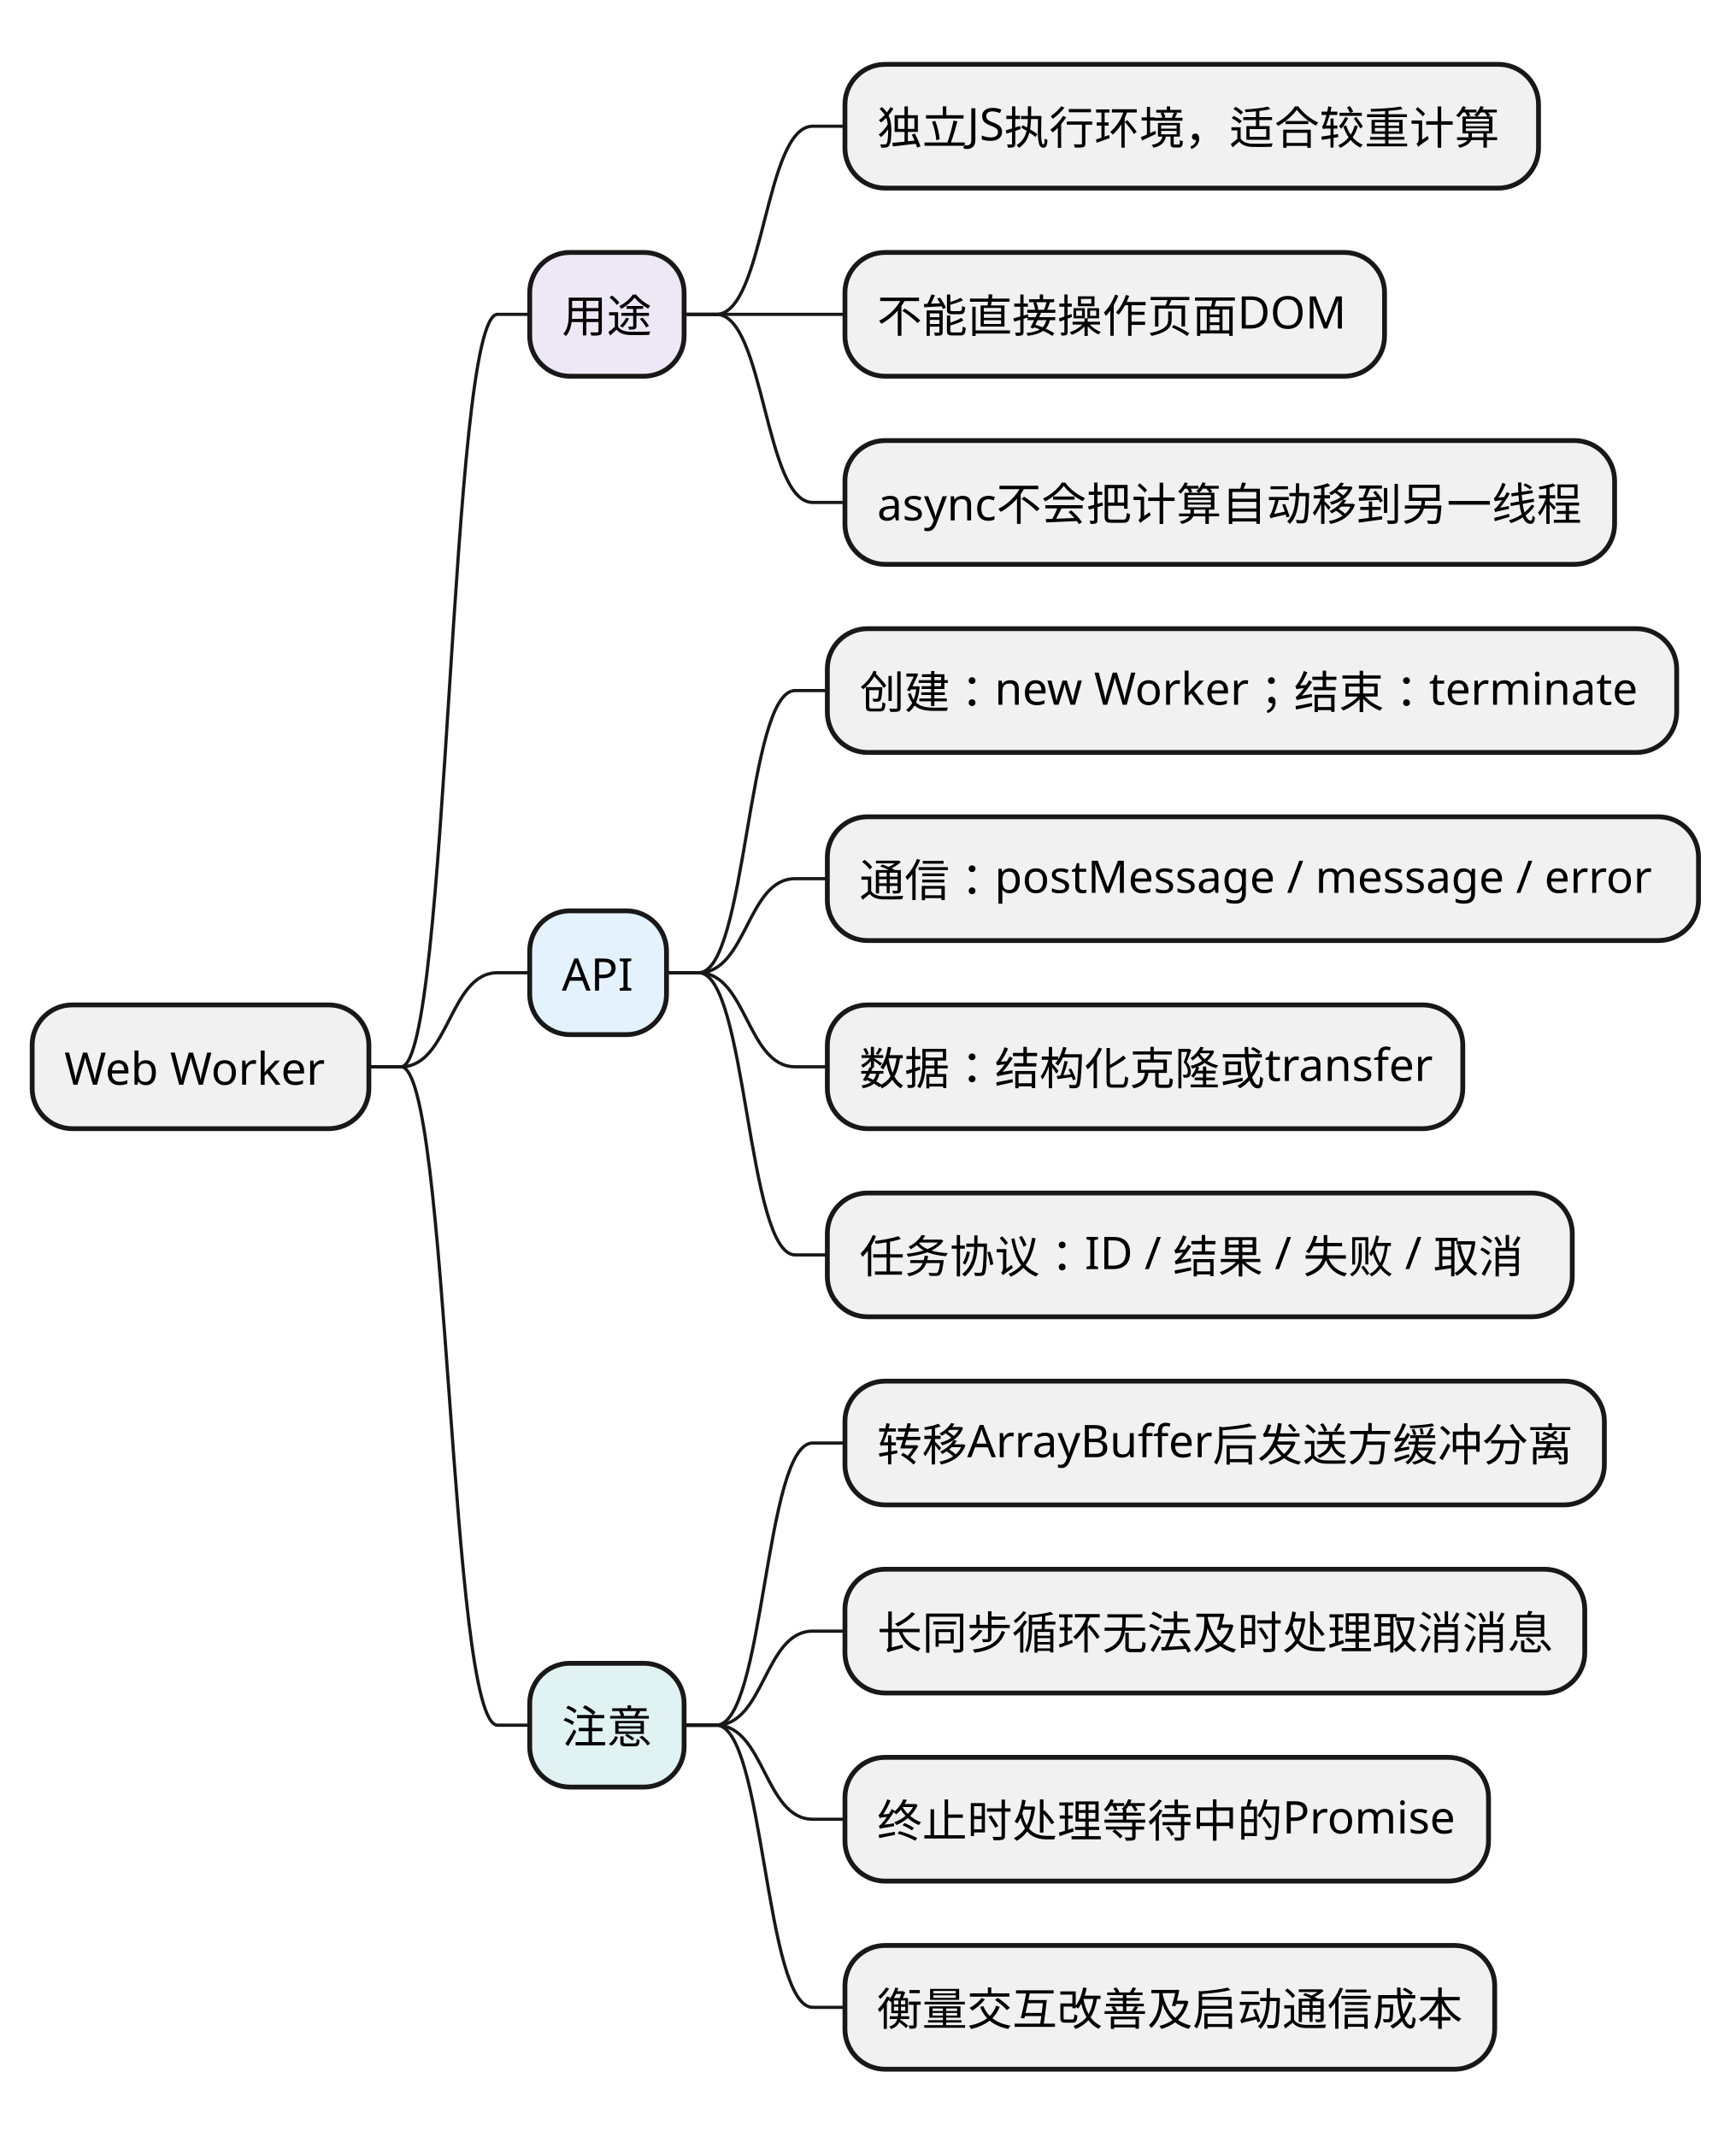
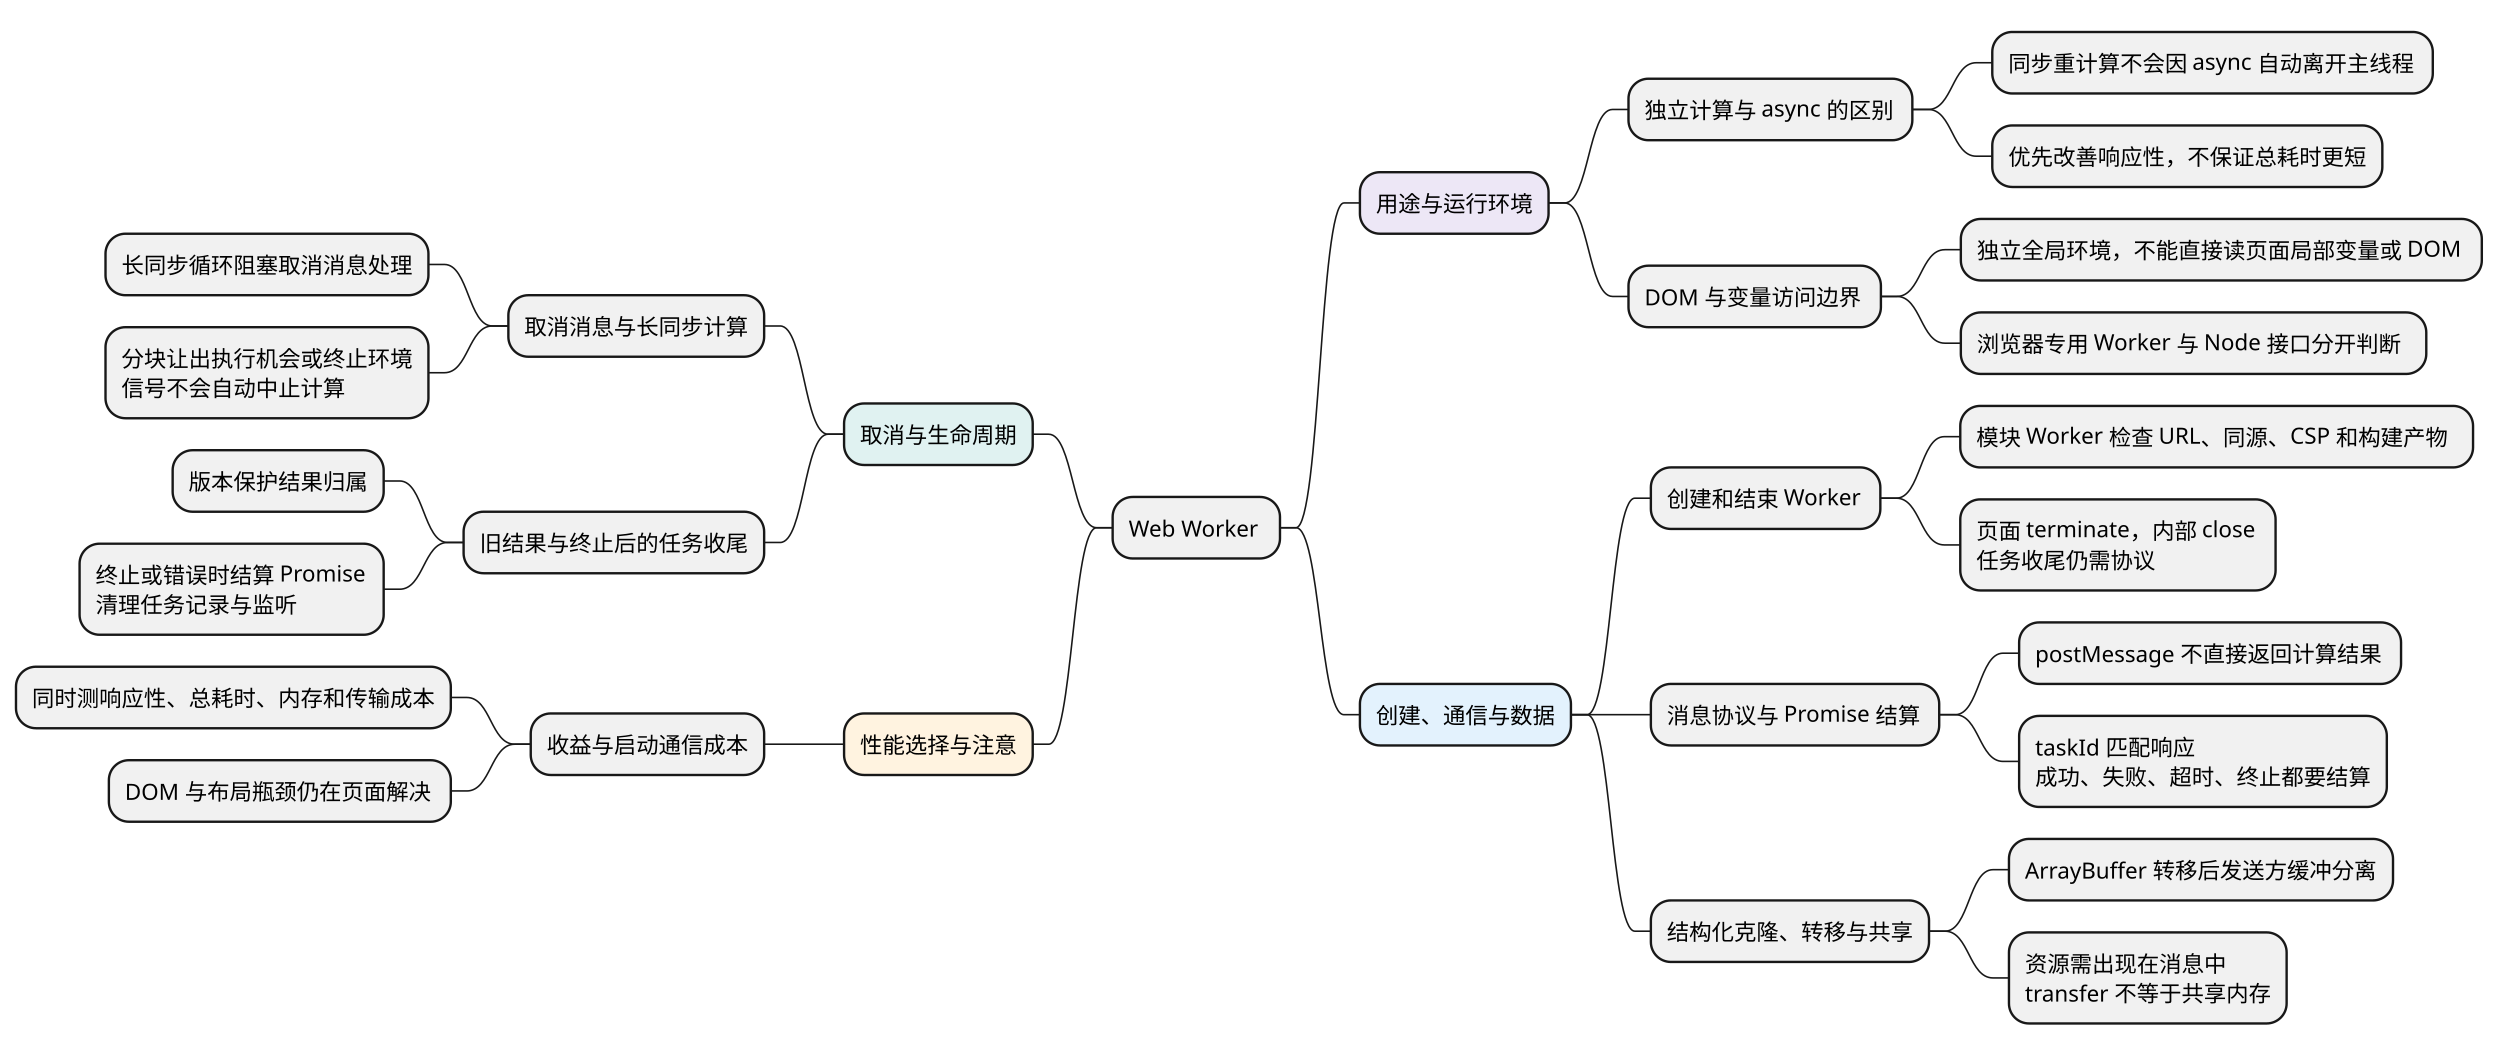
- <svg xmlns="http://www.w3.org/2000/svg" contentStyleType="text/css" data-diagram-type="MINDMAP" height="692.708px" preserveAspectRatio="none" style="width:562px;height:692px;background:#FFFFFF;" version="1.1" viewBox="0 0 562 692" width="562.5px" zoomAndPan="magnify">
+ <svg xmlns="http://www.w3.org/2000/svg" contentStyleType="text/css" data-diagram-type="MINDMAP" height="689.583px" preserveAspectRatio="none" style="width:1629px;height:689px;background:#FFFFFF;" version="1.1" viewBox="0 0 1629 689" width="1629.167px" zoomAndPan="magnify">
  <defs />
  <g>
-     <rect fill="#F1F1F1" height="40.081" rx="13.021" ry="13.021" style="stroke:#181818;stroke-width:1.562;" width="109.038" x="10.417" y="325.404" />
-     <text fill="#000000" font-family="Microsoft YaHei" font-size="14.583" lengthAdjust="spacing" textLength="88.205" x="20.833" y="351.251">Web Worker</text>
-     <rect fill="#EDE7F6" height="40.081" rx="13.021" ry="13.021" style="stroke:#181818;stroke-width:1.562;" width="50" x="171.538" y="81.747" />
-     <text fill="#000000" font-family="Microsoft YaHei" font-size="14.583" lengthAdjust="spacing" textLength="29.167" x="181.955" y="107.595">用途</text>
-     <rect fill="#F1F1F1" height="40.081" rx="13.021" ry="13.021" style="stroke:#181818;stroke-width:1.562;" width="224.608" x="273.622" y="20.833" />
-     <text fill="#000000" font-family="Microsoft YaHei" font-size="14.583" lengthAdjust="spacing" textLength="203.775" x="284.038" y="46.681">独立JS执行环境，适合较重计算</text>
-     <path d="M221.538,101.788 L231.955,101.788 C247.58,101.788 247.58,40.874 263.205,40.874 L273.622,40.874" fill="none" style="stroke:#181818;stroke-width:1.042;" />
-     <rect fill="#F1F1F1" height="40.081" rx="13.021" ry="13.021" style="stroke:#181818;stroke-width:1.562;" width="174.742" x="273.622" y="81.747" />
-     <text fill="#000000" font-family="Microsoft YaHei" font-size="14.583" lengthAdjust="spacing" textLength="153.908" x="284.038" y="107.595">不能直接操作页面DOM</text>
-     <path d="M221.538,101.788 L231.955,101.788 C247.58,101.788 247.58,101.788 263.205,101.788 L273.622,101.788" fill="none" style="stroke:#181818;stroke-width:1.042;" />
-     <rect fill="#F1F1F1" height="40.081" rx="13.021" ry="13.021" style="stroke:#181818;stroke-width:1.562;" width="249.246" x="273.622" y="142.661" />
-     <text fill="#000000" font-family="Microsoft YaHei" font-size="14.583" lengthAdjust="spacing" textLength="228.413" x="284.038" y="168.509">async不会把计算自动移到另一线程</text>
-     <path d="M221.538,101.788 L231.955,101.788 C247.58,101.788 247.58,162.702 263.205,162.702 L273.622,162.702" fill="none" style="stroke:#181818;stroke-width:1.042;" />
-     <path d="M119.455,345.444 L129.872,345.444 C145.497,345.444 145.497,101.788 161.122,101.788 L171.538,101.788" fill="none" style="stroke:#181818;stroke-width:1.042;" />
-     <rect fill="#E3F2FD" height="40.081" rx="13.021" ry="13.021" style="stroke:#181818;stroke-width:1.562;" width="44.303" x="171.538" y="294.947" />
-     <text fill="#000000" font-family="Microsoft YaHei" font-size="14.583" lengthAdjust="spacing" textLength="23.47" x="181.955" y="320.794">API</text>
-     <rect fill="#F1F1F1" height="40.081" rx="13.021" ry="13.021" style="stroke:#181818;stroke-width:1.562;" width="275.045" x="267.925" y="203.576" />
-     <text fill="#000000" font-family="Microsoft YaHei" font-size="14.583" lengthAdjust="spacing" textLength="254.211" x="278.342" y="229.423">创建：new Worker；结束：terminate</text>
-     <path d="M215.842,314.987 L226.258,314.987 C241.883,314.987 241.883,223.616 257.508,223.616 L267.925,223.616" fill="none" style="stroke:#181818;stroke-width:1.042;" />
-     <rect fill="#F1F1F1" height="40.081" rx="13.021" ry="13.021" style="stroke:#181818;stroke-width:1.562;" width="282.116" x="267.925" y="264.49" />
-     <text fill="#000000" font-family="Microsoft YaHei" font-size="14.583" lengthAdjust="spacing" textLength="261.282" x="278.342" y="290.337">通信：postMessage / message / error</text>
-     <path d="M215.842,314.987 L226.258,314.987 C241.883,314.987 241.883,284.53 257.508,284.53 L267.925,284.53" fill="none" style="stroke:#181818;stroke-width:1.042;" />
-     <rect fill="#F1F1F1" height="40.081" rx="13.021" ry="13.021" style="stroke:#181818;stroke-width:1.562;" width="205.781" x="267.925" y="325.404" />
-     <text fill="#000000" font-family="Microsoft YaHei" font-size="14.583" lengthAdjust="spacing" textLength="184.948" x="278.342" y="351.251">数据：结构化克隆或transfer</text>
-     <path d="M215.842,314.987 L226.258,314.987 C241.883,314.987 241.883,345.444 257.508,345.444 L267.925,345.444" fill="none" style="stroke:#181818;stroke-width:1.042;" />
-     <rect fill="#F1F1F1" height="40.081" rx="13.021" ry="13.021" style="stroke:#181818;stroke-width:1.562;" width="241.228" x="267.925" y="386.318" />
-     <text fill="#000000" font-family="Microsoft YaHei" font-size="14.583" lengthAdjust="spacing" textLength="220.395" x="278.342" y="412.165">任务协议：ID / 结果 / 失败 / 取消</text>
-     <path d="M215.842,314.987 L226.258,314.987 C241.883,314.987 241.883,406.358 257.508,406.358 L267.925,406.358" fill="none" style="stroke:#181818;stroke-width:1.042;" />
-     <path d="M119.455,345.444 L129.872,345.444 C145.497,345.444 145.497,314.987 161.122,314.987 L171.538,314.987" fill="none" style="stroke:#181818;stroke-width:1.042;" />
-     <rect fill="#E0F2F1" height="40.081" rx="13.021" ry="13.021" style="stroke:#181818;stroke-width:1.562;" width="50" x="171.538" y="538.603" />
-     <text fill="#000000" font-family="Microsoft YaHei" font-size="14.583" lengthAdjust="spacing" textLength="29.167" x="181.955" y="564.451">注意</text>
-     <rect fill="#F1F1F1" height="40.081" rx="13.021" ry="13.021" style="stroke:#181818;stroke-width:1.562;" width="245.935" x="273.622" y="447.232" />
-     <text fill="#000000" font-family="Microsoft YaHei" font-size="14.583" lengthAdjust="spacing" textLength="225.102" x="284.038" y="473.079">转移ArrayBuffer后发送方缓冲分离</text>
-     <path d="M221.538,558.644 L231.955,558.644 C247.58,558.644 247.58,467.272 263.205,467.272 L273.622,467.272" fill="none" style="stroke:#181818;stroke-width:1.042;" />
-     <rect fill="#F1F1F1" height="40.081" rx="13.021" ry="13.021" style="stroke:#181818;stroke-width:1.562;" width="239.583" x="273.622" y="508.146" />
-     <text fill="#000000" font-family="Microsoft YaHei" font-size="14.583" lengthAdjust="spacing" textLength="218.75" x="284.038" y="533.994">长同步循环无法及时处理取消消息</text>
-     <path d="M221.538,558.644 L231.955,558.644 C247.58,558.644 247.58,528.187 263.205,528.187 L273.622,528.187" fill="none" style="stroke:#181818;stroke-width:1.042;" />
-     <rect fill="#F1F1F1" height="40.081" rx="13.021" ry="13.021" style="stroke:#181818;stroke-width:1.562;" width="208.416" x="273.622" y="569.06" />
-     <text fill="#000000" font-family="Microsoft YaHei" font-size="14.583" lengthAdjust="spacing" textLength="187.582" x="284.038" y="594.908">终止时处理等待中的Promise</text>
-     <path d="M221.538,558.644 L231.955,558.644 C247.58,558.644 247.58,589.101 263.205,589.101 L273.622,589.101" fill="none" style="stroke:#181818;stroke-width:1.042;" />
-     <rect fill="#F1F1F1" height="40.081" rx="13.021" ry="13.021" style="stroke:#181818;stroke-width:1.562;" width="210.417" x="273.622" y="629.974" />
-     <text fill="#000000" font-family="Microsoft YaHei" font-size="14.583" lengthAdjust="spacing" textLength="189.583" x="284.038" y="655.822">衡量交互改善及启动通信成本</text>
-     <path d="M221.538,558.644 L231.955,558.644 C247.58,558.644 247.58,650.015 263.205,650.015 L273.622,650.015" fill="none" style="stroke:#181818;stroke-width:1.042;" />
-     <path d="M119.455,345.444 L129.872,345.444 C145.497,345.444 145.497,558.644 161.122,558.644 L171.538,558.644" fill="none" style="stroke:#181818;stroke-width:1.042;" />
+     <rect fill="#F1F1F1" height="40.081" rx="13.021" ry="13.021" style="stroke:#181818;stroke-width:1.562;" width="109.038" x="725" y="323.818" />
+     <text fill="#000000" font-family="Microsoft YaHei" font-size="14.583" lengthAdjust="spacing" textLength="88.205" x="735.417" y="349.665">Web Worker</text>
+     <rect fill="#EDE7F6" height="40.081" rx="13.021" ry="13.021" style="stroke:#181818;stroke-width:1.562;" width="122.917" x="886.122" y="112.204" />
+     <text fill="#000000" font-family="Microsoft YaHei" font-size="14.583" lengthAdjust="spacing" textLength="102.083" x="896.538" y="138.052">用途与运行环境</text>
+     <rect fill="#F1F1F1" height="40.081" rx="13.021" ry="13.021" style="stroke:#181818;stroke-width:1.562;" width="184.96" x="1061.122" y="51.29" />
+     <text fill="#000000" font-family="Microsoft YaHei" font-size="14.583" lengthAdjust="spacing" textLength="164.127" x="1071.538" y="77.138">独立计算与 async 的区别</text>
+     <rect fill="#F1F1F1" height="40.081" rx="13.021" ry="13.021" style="stroke:#181818;stroke-width:1.562;" width="287.043" x="1298.165" y="20.833" />
+     <text fill="#000000" font-family="Microsoft YaHei" font-size="14.583" lengthAdjust="spacing" textLength="266.21" x="1308.582" y="46.681">同步重计算不会因 async 自动离开主线程</text>
+     <path d="M1246.082,71.331 L1256.498,71.331 C1272.123,71.331 1272.123,40.874 1287.748,40.874 L1298.165,40.874" fill="none" style="stroke:#181818;stroke-width:1.042;" />
+     <rect fill="#F1F1F1" height="40.081" rx="13.021" ry="13.021" style="stroke:#181818;stroke-width:1.562;" width="254.167" x="1298.165" y="81.747" />
+     <text fill="#000000" font-family="Microsoft YaHei" font-size="14.583" lengthAdjust="spacing" textLength="233.333" x="1308.582" y="107.595">优先改善响应性，不保证总耗时更短</text>
+     <path d="M1246.082,71.331 L1256.498,71.331 C1272.123,71.331 1272.123,101.788 1287.748,101.788 L1298.165,101.788" fill="none" style="stroke:#181818;stroke-width:1.042;" />
+     <path d="M1009.038,132.245 L1019.455,132.245 C1035.08,132.245 1035.08,71.331 1050.705,71.331 L1061.122,71.331" fill="none" style="stroke:#181818;stroke-width:1.042;" />
+     <rect fill="#F1F1F1" height="40.081" rx="13.021" ry="13.021" style="stroke:#181818;stroke-width:1.562;" width="164.474" x="1061.122" y="173.119" />
+     <text fill="#000000" font-family="Microsoft YaHei" font-size="14.583" lengthAdjust="spacing" textLength="143.64" x="1071.538" y="198.966">DOM 与变量访问边界</text>
+     <rect fill="#F1F1F1" height="40.081" rx="13.021" ry="13.021" style="stroke:#181818;stroke-width:1.562;" width="339.474" x="1277.678" y="142.661" />
+     <text fill="#000000" font-family="Microsoft YaHei" font-size="14.583" lengthAdjust="spacing" textLength="318.64" x="1288.095" y="168.509">独立全局环境，不能直接读页面局部变量或 DOM</text>
+     <path d="M1225.595,193.159 L1236.012,193.159 C1251.637,193.159 1251.637,162.702 1267.262,162.702 L1277.678,162.702" fill="none" style="stroke:#181818;stroke-width:1.042;" />
+     <rect fill="#F1F1F1" height="40.081" rx="13.021" ry="13.021" style="stroke:#181818;stroke-width:1.562;" width="303.286" x="1277.678" y="203.576" />
+     <text fill="#000000" font-family="Microsoft YaHei" font-size="14.583" lengthAdjust="spacing" textLength="282.452" x="1288.095" y="229.423">浏览器专用 Worker 与 Node 接口分开判断</text>
+     <path d="M1225.595,193.159 L1236.012,193.159 C1251.637,193.159 1251.637,223.616 1267.262,223.616 L1277.678,223.616" fill="none" style="stroke:#181818;stroke-width:1.042;" />
+     <path d="M1009.038,132.245 L1019.455,132.245 C1035.08,132.245 1035.08,193.159 1050.705,193.159 L1061.122,193.159" fill="none" style="stroke:#181818;stroke-width:1.042;" />
+     <path d="M834.038,343.858 L844.455,343.858 C860.08,343.858 860.08,132.245 875.705,132.245 L886.122,132.245" fill="none" style="stroke:#181818;stroke-width:1.042;" />
+     <rect fill="#E3F2FD" height="40.081" rx="13.021" ry="13.021" style="stroke:#181818;stroke-width:1.562;" width="137.5" x="886.122" y="445.646" />
+     <text fill="#000000" font-family="Microsoft YaHei" font-size="14.583" lengthAdjust="spacing" textLength="116.667" x="896.538" y="471.493">创建、通信与数据</text>
+     <rect fill="#F1F1F1" height="40.081" rx="13.021" ry="13.021" style="stroke:#181818;stroke-width:1.562;" width="149.527" x="1075.705" y="304.57" />
+     <text fill="#000000" font-family="Microsoft YaHei" font-size="14.583" lengthAdjust="spacing" textLength="128.694" x="1086.122" y="330.418">创建和结束 Worker</text>
+     <rect fill="#F1F1F1" height="40.081" rx="13.021" ry="13.021" style="stroke:#181818;stroke-width:1.562;" width="334.126" x="1277.315" y="264.49" />
+     <text fill="#000000" font-family="Microsoft YaHei" font-size="14.583" lengthAdjust="spacing" textLength="313.292" x="1287.732" y="290.337">模块 Worker 检查 URL、同源、CSP 和构建产物</text>
+     <path d="M1225.232,324.611 L1235.649,324.611 C1251.274,324.611 1251.274,284.53 1266.899,284.53 L1277.315,284.53" fill="none" style="stroke:#181818;stroke-width:1.042;" />
+     <rect fill="#F1F1F1" height="59.328" rx="13.021" ry="13.021" style="stroke:#181818;stroke-width:1.562;" width="205.446" x="1277.315" y="325.404" />
+     <text fill="#000000" font-family="Microsoft YaHei" font-size="14.583" lengthAdjust="spacing" textLength="184.613" x="1287.732" y="351.251">页面 terminate，内部 close</text>
+     <text fill="#000000" font-family="Microsoft YaHei" font-size="14.583" lengthAdjust="spacing" textLength="116.667" x="1287.732" y="370.499">任务收尾仍需协议</text>
+     <path d="M1225.232,324.611 L1235.649,324.611 C1251.274,324.611 1251.274,355.068 1266.899,355.068 L1277.315,355.068" fill="none" style="stroke:#181818;stroke-width:1.042;" />
+     <path d="M1023.622,465.687 L1034.038,465.687 C1049.663,465.687 1049.663,324.611 1065.288,324.611 L1075.705,324.611" fill="none" style="stroke:#181818;stroke-width:1.042;" />
+     <rect fill="#F1F1F1" height="40.081" rx="13.021" ry="13.021" style="stroke:#181818;stroke-width:1.562;" width="187.879" x="1075.705" y="445.646" />
+     <text fill="#000000" font-family="Microsoft YaHei" font-size="14.583" lengthAdjust="spacing" textLength="167.046" x="1086.122" y="471.493">消息协议与 Promise 结算</text>
+     <rect fill="#F1F1F1" height="40.081" rx="13.021" ry="13.021" style="stroke:#181818;stroke-width:1.562;" width="248.855" x="1315.668" y="405.565" />
+     <text fill="#000000" font-family="Microsoft YaHei" font-size="14.583" lengthAdjust="spacing" textLength="228.021" x="1326.084" y="431.413">postMessage 不直接返回计算结果</text>
+     <path d="M1263.584,465.687 L1274.001,465.687 C1289.626,465.687 1289.626,425.606 1305.251,425.606 L1315.668,425.606" fill="none" style="stroke:#181818;stroke-width:1.042;" />
+     <rect fill="#F1F1F1" height="59.328" rx="13.021" ry="13.021" style="stroke:#181818;stroke-width:1.562;" width="239.583" x="1315.668" y="466.479" />
+     <text fill="#000000" font-family="Microsoft YaHei" font-size="14.583" lengthAdjust="spacing" textLength="104.447" x="1326.084" y="492.327">taskId 匹配响应</text>
+     <text fill="#000000" font-family="Microsoft YaHei" font-size="14.583" lengthAdjust="spacing" textLength="218.75" x="1326.084" y="511.574">成功、失败、超时、终止都要结算</text>
+     <path d="M1263.584,465.687 L1274.001,465.687 C1289.626,465.687 1289.626,496.144 1305.251,496.144 L1315.668,496.144" fill="none" style="stroke:#181818;stroke-width:1.042;" />
+     <path d="M1023.622,465.687 L1034.038,465.687 C1049.663,465.687 1049.663,465.687 1065.288,465.687 L1075.705,465.687" fill="none" style="stroke:#181818;stroke-width:1.042;" />
+     <rect fill="#F1F1F1" height="40.081" rx="13.021" ry="13.021" style="stroke:#181818;stroke-width:1.562;" width="181.25" x="1075.705" y="586.722" />
+     <text fill="#000000" font-family="Microsoft YaHei" font-size="14.583" lengthAdjust="spacing" textLength="160.417" x="1086.122" y="612.569">结构化克隆、转移与共享</text>
+     <rect fill="#F1F1F1" height="40.081" rx="13.021" ry="13.021" style="stroke:#181818;stroke-width:1.562;" width="250.25" x="1309.038" y="546.641" />
+     <text fill="#000000" font-family="Microsoft YaHei" font-size="14.583" lengthAdjust="spacing" textLength="229.417" x="1319.455" y="572.488">ArrayBuffer 转移后发送方缓冲分离</text>
+     <path d="M1256.955,606.762 L1267.372,606.762 C1282.997,606.762 1282.997,566.681 1298.622,566.681 L1309.038,566.681" fill="none" style="stroke:#181818;stroke-width:1.042;" />
+     <rect fill="#F1F1F1" height="59.328" rx="13.021" ry="13.021" style="stroke:#181818;stroke-width:1.562;" width="180.93" x="1309.038" y="607.555" />
+     <text fill="#000000" font-family="Microsoft YaHei" font-size="14.583" lengthAdjust="spacing" textLength="131.25" x="1319.455" y="633.403">资源需出现在消息中</text>
+     <text fill="#000000" font-family="Microsoft YaHei" font-size="14.583" lengthAdjust="spacing" textLength="160.096" x="1319.455" y="652.65">transfer 不等于共享内存</text>
+     <path d="M1256.955,606.762 L1267.372,606.762 C1282.997,606.762 1282.997,637.219 1298.622,637.219 L1309.038,637.219" fill="none" style="stroke:#181818;stroke-width:1.042;" />
+     <path d="M1023.622,465.687 L1034.038,465.687 C1049.663,465.687 1049.663,606.762 1065.288,606.762 L1075.705,606.762" fill="none" style="stroke:#181818;stroke-width:1.042;" />
+     <path d="M834.038,343.858 L844.455,343.858 C860.08,343.858 860.08,465.687 875.705,465.687 L886.122,465.687" fill="none" style="stroke:#181818;stroke-width:1.042;" />
+     <rect fill="#E0F2F1" height="40.081" rx="13.021" ry="13.021" style="stroke:#181818;stroke-width:1.562;" width="122.917" x="550" y="262.904" />
+     <text fill="#000000" font-family="Microsoft YaHei" font-size="14.583" lengthAdjust="spacing" textLength="102.083" x="560.417" y="288.751">取消与生命周期</text>
+     <rect fill="#F1F1F1" height="40.081" rx="13.021" ry="13.021" style="stroke:#181818;stroke-width:1.562;" width="166.667" x="331.25" y="192.366" />
+     <text fill="#000000" font-family="Microsoft YaHei" font-size="14.583" lengthAdjust="spacing" textLength="145.833" x="341.667" y="218.213">取消消息与长同步计算</text>
+     <rect fill="#F1F1F1" height="40.081" rx="13.021" ry="13.021" style="stroke:#181818;stroke-width:1.562;" width="210.417" x="68.75" y="152.285" />
+     <text fill="#000000" font-family="Microsoft YaHei" font-size="14.583" lengthAdjust="spacing" textLength="189.583" x="79.167" y="178.133">长同步循环阻塞取消消息处理</text>
+     <path d="M331.25,212.406 L320.833,212.406 C305.208,212.406 305.208,172.326 289.583,172.326 L279.167,172.326" fill="none" style="stroke:#181818;stroke-width:1.042;" />
+     <rect fill="#F1F1F1" height="59.328" rx="13.021" ry="13.021" style="stroke:#181818;stroke-width:1.562;" width="210.417" x="68.75" y="213.199" />
+     <text fill="#000000" font-family="Microsoft YaHei" font-size="14.583" lengthAdjust="spacing" textLength="189.583" x="79.167" y="239.047">分块让出执行机会或终止环境</text>
+     <text fill="#000000" font-family="Microsoft YaHei" font-size="14.583" lengthAdjust="spacing" textLength="145.833" x="79.167" y="258.294">信号不会自动中止计算</text>
+     <path d="M331.25,212.406 L320.833,212.406 C305.208,212.406 305.208,242.863 289.583,242.863 L279.167,242.863" fill="none" style="stroke:#181818;stroke-width:1.042;" />
+     <path d="M550,282.944 L539.583,282.944 C523.958,282.944 523.958,212.406 508.333,212.406 L497.917,212.406" fill="none" style="stroke:#181818;stroke-width:1.042;" />
+     <rect fill="#F1F1F1" height="40.081" rx="13.021" ry="13.021" style="stroke:#181818;stroke-width:1.562;" width="195.833" x="302.083" y="333.442" />
+     <text fill="#000000" font-family="Microsoft YaHei" font-size="14.583" lengthAdjust="spacing" textLength="175" x="312.5" y="359.289">旧结果与终止后的任务收尾</text>
+     <rect fill="#F1F1F1" height="40.081" rx="13.021" ry="13.021" style="stroke:#181818;stroke-width:1.562;" width="137.5" x="112.5" y="293.361" />
+     <text fill="#000000" font-family="Microsoft YaHei" font-size="14.583" lengthAdjust="spacing" textLength="116.667" x="122.917" y="319.208">版本保护结果归属</text>
+     <path d="M302.083,353.482 L291.667,353.482 C276.042,353.482 276.042,313.401 260.417,313.401 L250,313.401" fill="none" style="stroke:#181818;stroke-width:1.042;" />
+     <rect fill="#F1F1F1" height="59.328" rx="13.021" ry="13.021" style="stroke:#181818;stroke-width:1.562;" width="198.148" x="51.852" y="354.275" />
+     <text fill="#000000" font-family="Microsoft YaHei" font-size="14.583" lengthAdjust="spacing" textLength="177.314" x="62.269" y="380.122">终止或错误时结算 Promise</text>
+     <text fill="#000000" font-family="Microsoft YaHei" font-size="14.583" lengthAdjust="spacing" textLength="131.25" x="62.269" y="399.37">清理任务记录与监听</text>
+     <path d="M302.083,353.482 L291.667,353.482 C276.042,353.482 276.042,383.939 260.417,383.939 L250,383.939" fill="none" style="stroke:#181818;stroke-width:1.042;" />
+     <path d="M550,282.944 L539.583,282.944 C523.958,282.944 523.958,353.482 508.333,353.482 L497.917,353.482" fill="none" style="stroke:#181818;stroke-width:1.042;" />
+     <path d="M725,343.858 L714.583,343.858 C698.958,343.858 698.958,282.944 683.333,282.944 L672.917,282.944" fill="none" style="stroke:#181818;stroke-width:1.042;" />
+     <rect fill="#FFF3E0" height="40.081" rx="13.021" ry="13.021" style="stroke:#181818;stroke-width:1.562;" width="122.917" x="550" y="464.894" />
+     <text fill="#000000" font-family="Microsoft YaHei" font-size="14.583" lengthAdjust="spacing" textLength="102.083" x="560.417" y="490.741">性能选择与注意</text>
+     <rect fill="#F1F1F1" height="40.081" rx="13.021" ry="13.021" style="stroke:#181818;stroke-width:1.562;" width="152.083" x="345.833" y="464.894" />
+     <text fill="#000000" font-family="Microsoft YaHei" font-size="14.583" lengthAdjust="spacing" textLength="131.25" x="356.25" y="490.741">收益与启动通信成本</text>
+     <rect fill="#F1F1F1" height="40.081" rx="13.021" ry="13.021" style="stroke:#181818;stroke-width:1.562;" width="283.333" x="10.417" y="434.437" />
+     <text fill="#000000" font-family="Microsoft YaHei" font-size="14.583" lengthAdjust="spacing" textLength="262.5" x="20.833" y="460.284">同时测响应性、总耗时、内存和传输成本</text>
+     <path d="M345.833,484.934 L335.417,484.934 C319.792,484.934 319.792,454.477 304.167,454.477 L293.75,454.477" fill="none" style="stroke:#181818;stroke-width:1.042;" />
+     <rect fill="#F1F1F1" height="40.081" rx="13.021" ry="13.021" style="stroke:#181818;stroke-width:1.562;" width="222.807" x="70.943" y="495.351" />
+     <text fill="#000000" font-family="Microsoft YaHei" font-size="14.583" lengthAdjust="spacing" textLength="201.974" x="81.36" y="521.198">DOM 与布局瓶颈仍在页面解决</text>
+     <path d="M345.833,484.934 L335.417,484.934 C319.792,484.934 319.792,515.391 304.167,515.391 L293.75,515.391" fill="none" style="stroke:#181818;stroke-width:1.042;" />
+     <path d="M550,484.934 L539.583,484.934 C523.958,484.934 523.958,484.934 508.333,484.934 L497.917,484.934" fill="none" style="stroke:#181818;stroke-width:1.042;" />
+     <path d="M725,343.858 L714.583,343.858 C698.958,343.858 698.958,484.934 683.333,484.934 L672.917,484.934" fill="none" style="stroke:#181818;stroke-width:1.042;" />
  </g>
</svg>
